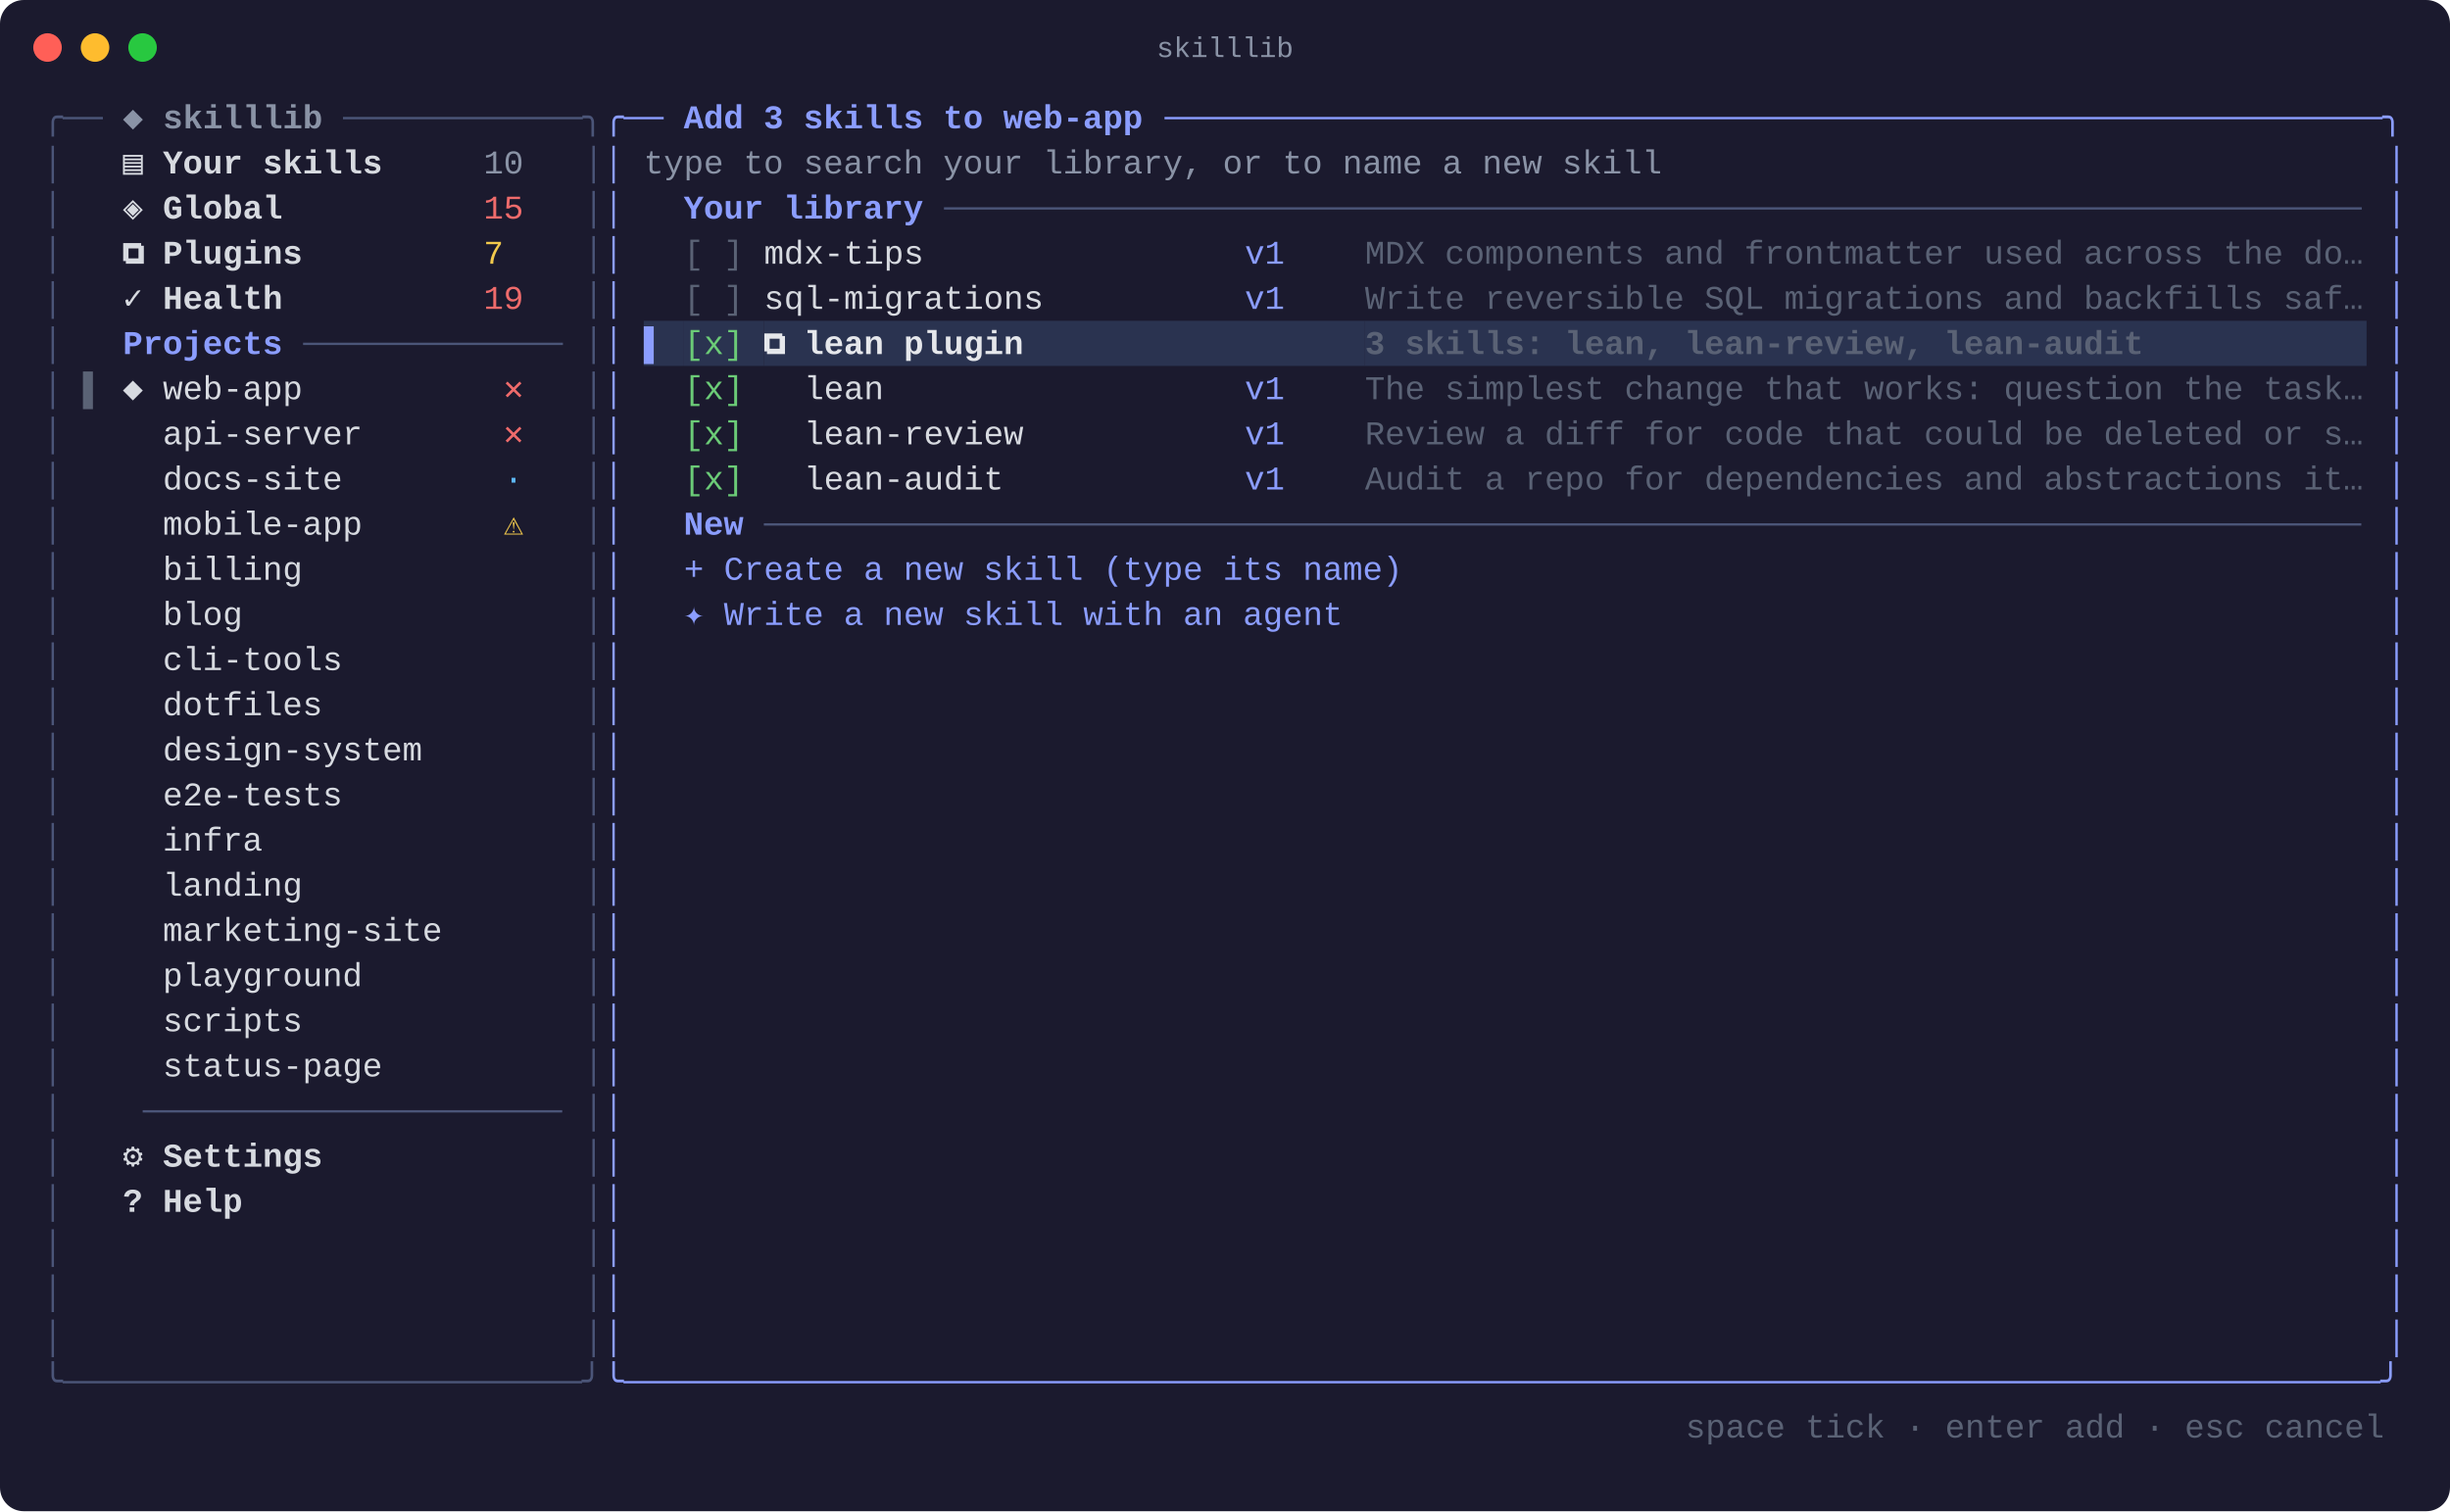
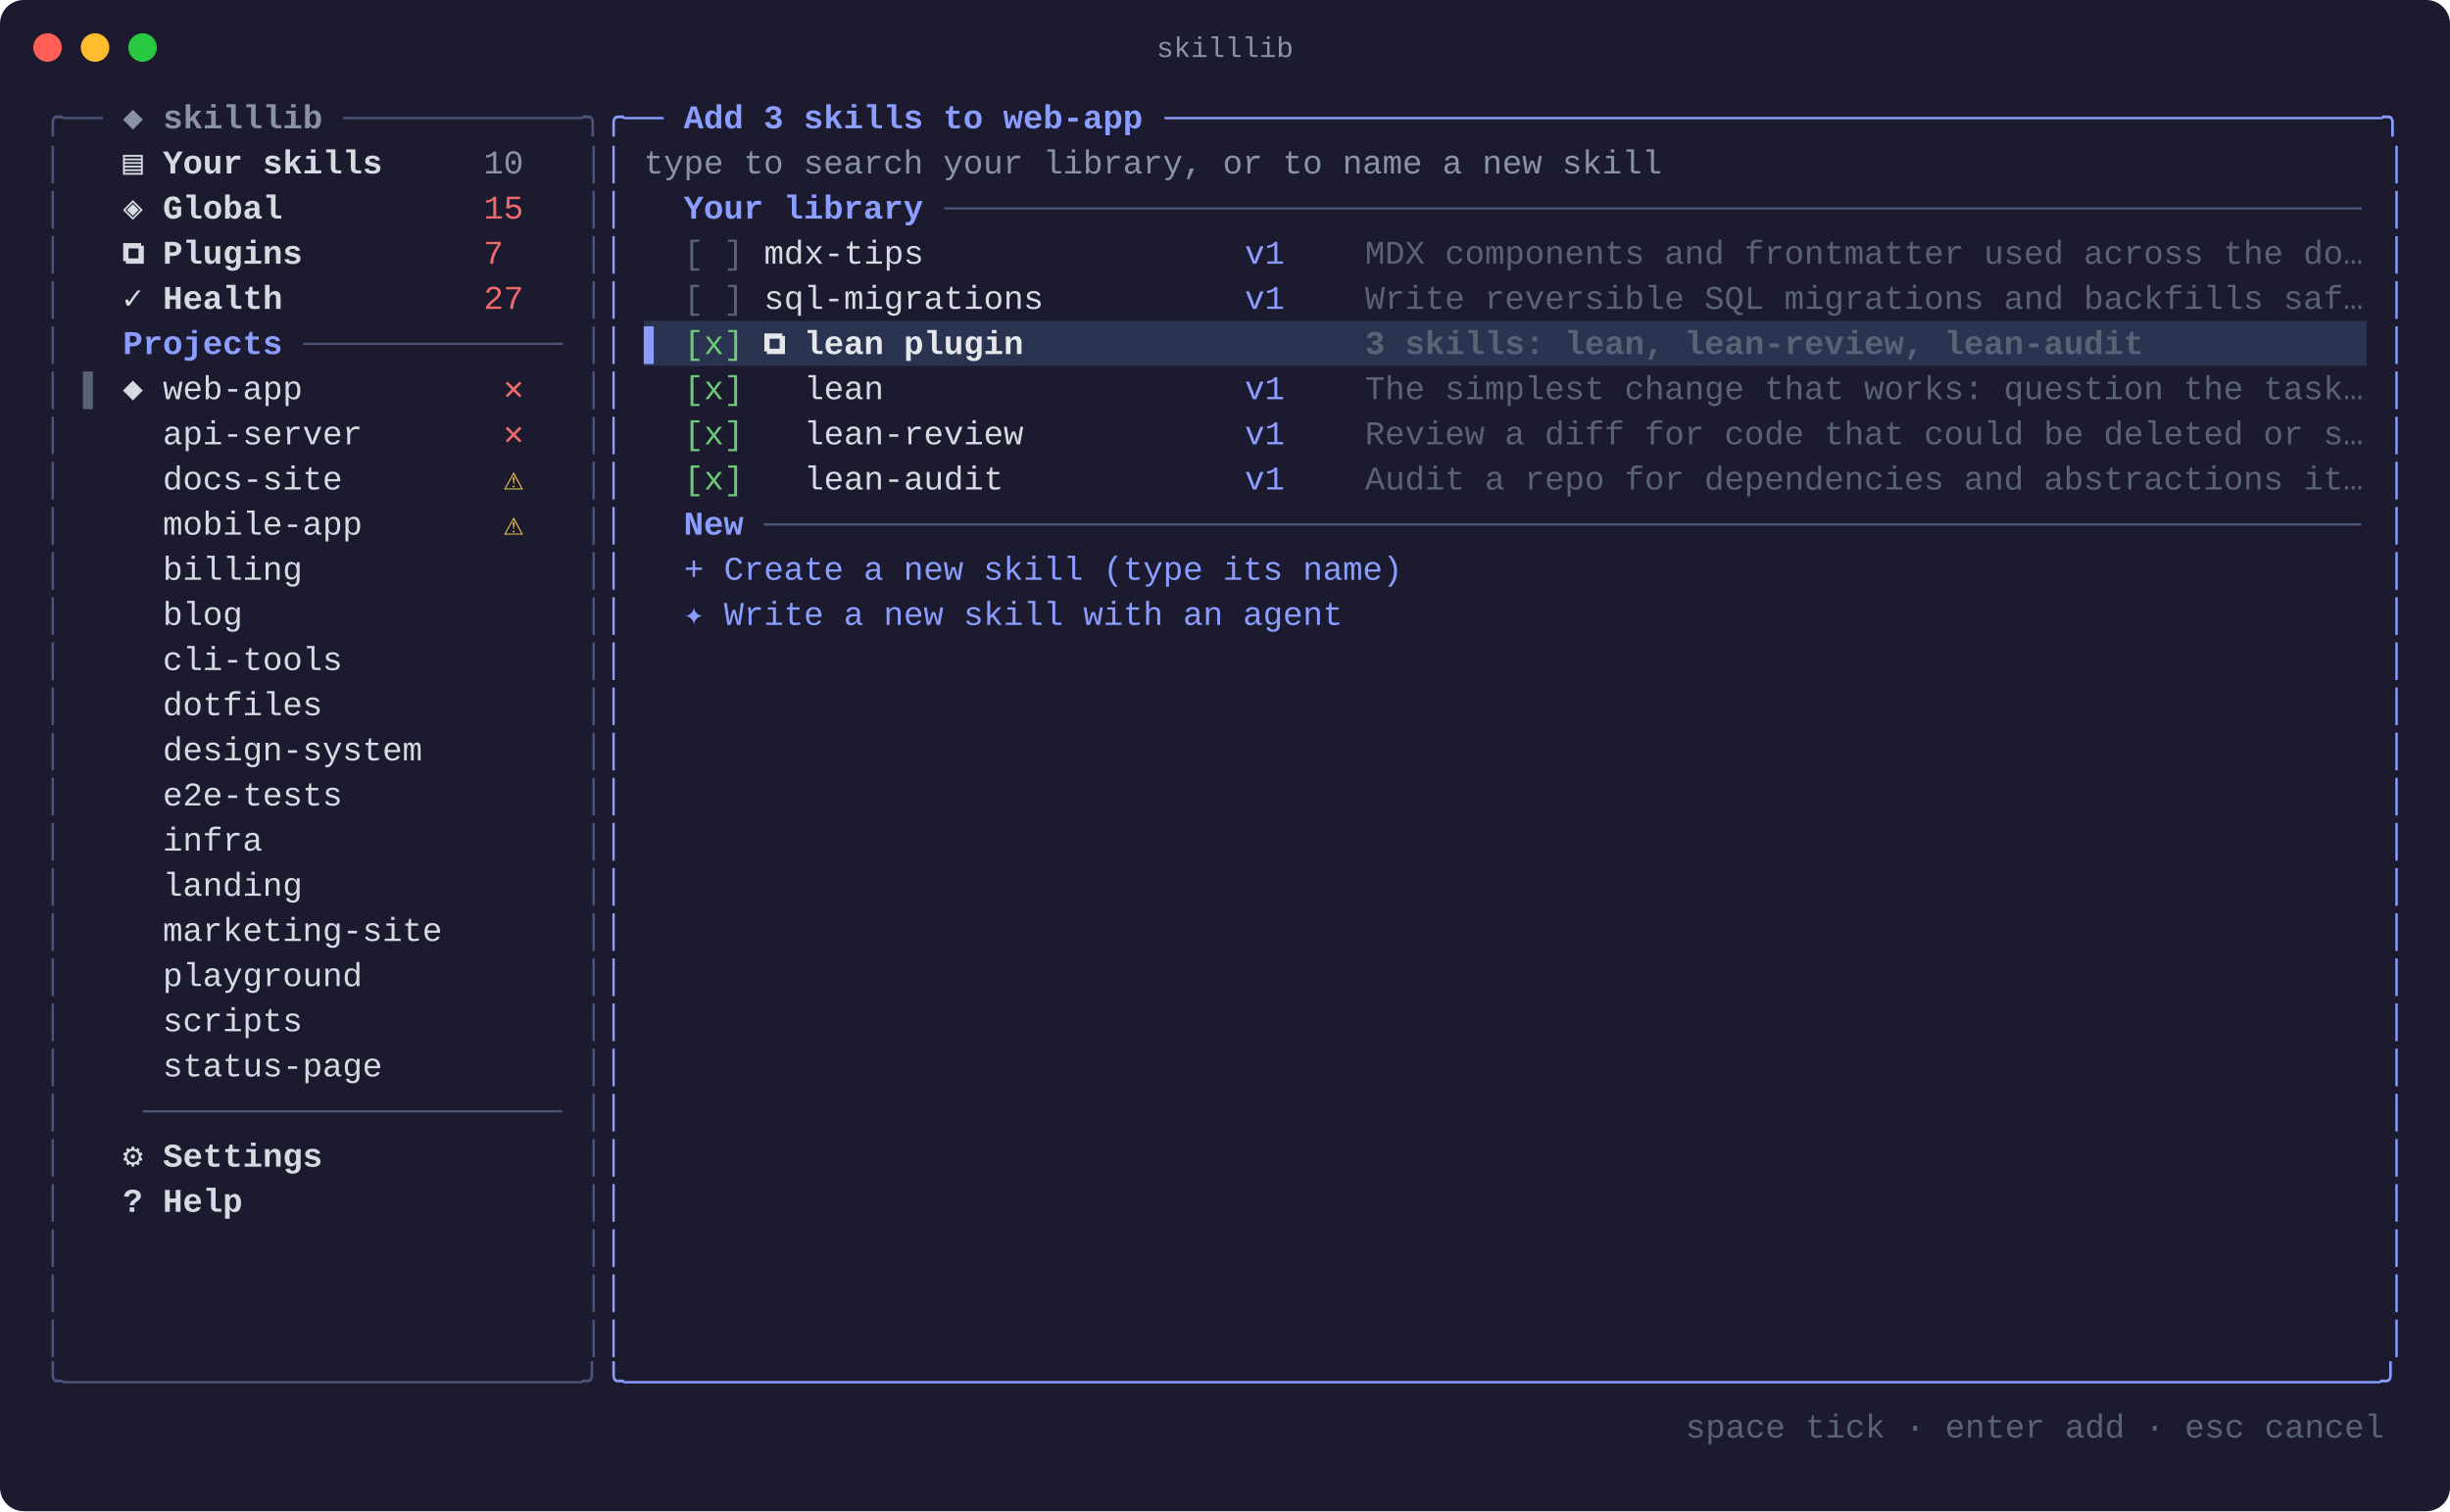
<svg xmlns="http://www.w3.org/2000/svg" width="1031" height="636" viewBox="0 0 1031 636" font-family="SFMono-Regular, Menlo, Consolas, 'Liberation Mono', monospace" font-size="14">
  <rect width="1031" height="636" rx="10" fill="#1b1a2e" />
  <circle cx="20" cy="20" r="6" fill="#ff5f57" />
  <circle cx="40" cy="20" r="6" fill="#febc2e" />
  <circle cx="60" cy="20" r="6" fill="#28c840" />
  <text x="515.5" y="24" fill="#8a93a6" font-size="12" text-anchor="middle">skilllib</text>
  <text x="18.0" y="54.0" fill="#4b5578" xml:space="preserve" textLength="25.3" lengthAdjust="spacingAndGlyphs">╭──</text>
  <text x="43.3" y="54.0" fill="#8a93a6" font-weight="bold" xml:space="preserve" textLength="101.2" lengthAdjust="spacingAndGlyphs"> ◆ skilllib </text>
  <text x="144.4" y="54.0" fill="#4b5578" xml:space="preserve" textLength="109.6" lengthAdjust="spacingAndGlyphs">────────────╮</text>
  <text x="254.0" y="54.0" fill="#8b9dff" xml:space="preserve" textLength="25.3" lengthAdjust="spacingAndGlyphs">╭──</text>
  <text x="279.3" y="54.0" fill="#8b9dff" font-weight="bold" xml:space="preserve" textLength="210.8" lengthAdjust="spacingAndGlyphs"> Add 3 skills to web-app </text>
  <text x="490.1" y="54.0" fill="#8b9dff" xml:space="preserve" textLength="522.7" lengthAdjust="spacingAndGlyphs">─────────────────────────────────────────────────────────────╮</text>
  <text x="18.0" y="73.0" fill="#4b5578" xml:space="preserve" textLength="8.4" lengthAdjust="spacingAndGlyphs">│</text>
  <text x="51.7" y="73.0" fill="#d7dae0" font-weight="bold" xml:space="preserve" textLength="151.7" lengthAdjust="spacingAndGlyphs">▤ Your skills     </text>
  <text x="203.5" y="73.0" fill="#8a93a6" xml:space="preserve" textLength="33.7" lengthAdjust="spacingAndGlyphs">10  </text>
  <text x="245.6" y="73.0" fill="#4b5578" xml:space="preserve" textLength="8.4" lengthAdjust="spacingAndGlyphs">│</text>
  <text x="254.0" y="73.0" fill="#8b9dff" xml:space="preserve" textLength="8.4" lengthAdjust="spacingAndGlyphs">│</text>
  <text x="270.9" y="73.0" fill="#8a93a6" xml:space="preserve" textLength="429.9" lengthAdjust="spacingAndGlyphs">type to search your library, or to name a new skill</text>
  <text x="1004.3" y="73.0" fill="#8b9dff" xml:space="preserve" textLength="8.4" lengthAdjust="spacingAndGlyphs">│</text>
  <text x="18.0" y="92.0" fill="#4b5578" xml:space="preserve" textLength="8.4" lengthAdjust="spacingAndGlyphs">│</text>
  <text x="51.7" y="92.0" fill="#d7dae0" font-weight="bold" xml:space="preserve" textLength="151.7" lengthAdjust="spacingAndGlyphs">◈ Global          </text>
  <text x="203.5" y="92.0" fill="#ef6b6b" xml:space="preserve" textLength="33.7" lengthAdjust="spacingAndGlyphs">15  </text>
  <text x="245.6" y="92.0" fill="#4b5578" xml:space="preserve" textLength="8.4" lengthAdjust="spacingAndGlyphs">│</text>
  <text x="254.0" y="92.0" fill="#8b9dff" xml:space="preserve" textLength="8.4" lengthAdjust="spacingAndGlyphs">│</text>
  <text x="270.9" y="92.0" fill="#8b9dff" font-weight="bold" xml:space="preserve" textLength="126.4" lengthAdjust="spacingAndGlyphs">  Your library </text>
  <text x="397.3" y="92.0" fill="#4b5578" xml:space="preserve" textLength="598.5" lengthAdjust="spacingAndGlyphs">───────────────────────────────────────────────────────────────────────</text>
  <text x="1004.3" y="92.0" fill="#8b9dff" xml:space="preserve" textLength="8.4" lengthAdjust="spacingAndGlyphs">│</text>
  <text x="18.0" y="111.0" fill="#4b5578" xml:space="preserve" textLength="8.4" lengthAdjust="spacingAndGlyphs">│</text>
  <text x="51.7" y="111.0" fill="#d7dae0" font-weight="bold" xml:space="preserve" textLength="151.7" lengthAdjust="spacingAndGlyphs">⧉ Plugins         </text>
-   <text x="203.5" y="111.0" fill="#f2c94c" xml:space="preserve" textLength="33.7" lengthAdjust="spacingAndGlyphs">7   </text>
+   <text x="203.5" y="111.0" fill="#ef6b6b" xml:space="preserve" textLength="33.7" lengthAdjust="spacingAndGlyphs">7   </text>
  <text x="245.6" y="111.0" fill="#4b5578" xml:space="preserve" textLength="8.4" lengthAdjust="spacingAndGlyphs">│</text>
  <text x="254.0" y="111.0" fill="#8b9dff" xml:space="preserve" textLength="8.4" lengthAdjust="spacingAndGlyphs">│</text>
  <text x="270.9" y="111.0" fill="#5a6275" xml:space="preserve" textLength="50.6" lengthAdjust="spacingAndGlyphs">  [ ] </text>
  <text x="321.5" y="111.0" fill="#d7dae0" xml:space="preserve" textLength="202.3" lengthAdjust="spacingAndGlyphs">mdx-tips                </text>
  <text x="523.8" y="111.0" fill="#8b9dff" xml:space="preserve" textLength="50.6" lengthAdjust="spacingAndGlyphs">v1    </text>
  <text x="574.4" y="111.0" fill="#5a6275" xml:space="preserve" textLength="421.5" lengthAdjust="spacingAndGlyphs">MDX components and frontmatter used across the do…</text>
  <text x="1004.3" y="111.0" fill="#8b9dff" xml:space="preserve" textLength="8.4" lengthAdjust="spacingAndGlyphs">│</text>
  <text x="18.0" y="130.0" fill="#4b5578" xml:space="preserve" textLength="8.4" lengthAdjust="spacingAndGlyphs">│</text>
  <text x="51.7" y="130.0" fill="#d7dae0" font-weight="bold" xml:space="preserve" textLength="151.7" lengthAdjust="spacingAndGlyphs">✓ Health          </text>
-   <text x="203.5" y="130.0" fill="#ef6b6b" xml:space="preserve" textLength="33.7" lengthAdjust="spacingAndGlyphs">19  </text>
+   <text x="203.5" y="130.0" fill="#ef6b6b" xml:space="preserve" textLength="33.7" lengthAdjust="spacingAndGlyphs">27  </text>
  <text x="245.6" y="130.0" fill="#4b5578" xml:space="preserve" textLength="8.4" lengthAdjust="spacingAndGlyphs">│</text>
  <text x="254.0" y="130.0" fill="#8b9dff" xml:space="preserve" textLength="8.4" lengthAdjust="spacingAndGlyphs">│</text>
  <text x="270.9" y="130.0" fill="#5a6275" xml:space="preserve" textLength="50.6" lengthAdjust="spacingAndGlyphs">  [ ] </text>
  <text x="321.5" y="130.0" fill="#d7dae0" xml:space="preserve" textLength="202.3" lengthAdjust="spacingAndGlyphs">sql-migrations          </text>
  <text x="523.8" y="130.0" fill="#8b9dff" xml:space="preserve" textLength="50.6" lengthAdjust="spacingAndGlyphs">v1    </text>
  <text x="574.4" y="130.0" fill="#5a6275" xml:space="preserve" textLength="421.5" lengthAdjust="spacingAndGlyphs">Write reversible SQL migrations and backfills saf…</text>
  <text x="1004.3" y="130.0" fill="#8b9dff" xml:space="preserve" textLength="8.4" lengthAdjust="spacingAndGlyphs">│</text>
  <text x="18.0" y="149.0" fill="#4b5578" xml:space="preserve" textLength="8.4" lengthAdjust="spacingAndGlyphs">│</text>
  <text x="34.9" y="149.0" fill="#8b9dff" font-weight="bold" xml:space="preserve" textLength="92.7" lengthAdjust="spacingAndGlyphs">  Projects </text>
  <text x="127.6" y="149.0" fill="#4b5578" xml:space="preserve" textLength="109.6" lengthAdjust="spacingAndGlyphs">─────────────</text>
  <text x="245.6" y="149.0" fill="#4b5578" xml:space="preserve" textLength="8.4" lengthAdjust="spacingAndGlyphs">│</text>
  <text x="254.0" y="149.0" fill="#8b9dff" xml:space="preserve" textLength="8.4" lengthAdjust="spacingAndGlyphs">│</text>
  <rect x="270.9" y="135.0" width="16.9" height="19" fill="#2a3350" />
  <text x="270.9" y="149.0" fill="#8b9dff" xml:space="preserve" textLength="16.9" lengthAdjust="spacingAndGlyphs">▌ </text>
  <rect x="287.8" y="135.0" width="33.7" height="19" fill="#2a3350" />
  <text x="287.8" y="149.0" fill="#6bcb77" xml:space="preserve" textLength="33.7" lengthAdjust="spacingAndGlyphs">[x] </text>
  <rect x="321.5" y="135.0" width="252.9" height="19" fill="#2a3350" />
  <text x="321.5" y="149.0" fill="#e5e7eb" font-weight="bold" xml:space="preserve" textLength="252.9" lengthAdjust="spacingAndGlyphs">⧉ lean plugin                 </text>
  <rect x="574.4" y="135.0" width="421.5" height="19" fill="#2a3350" />
  <text x="574.4" y="149.0" fill="#5a6275" font-weight="bold" xml:space="preserve" textLength="421.5" lengthAdjust="spacingAndGlyphs">3 skills: lean, lean-review, lean-audit           </text>
  <text x="1004.3" y="149.0" fill="#8b9dff" xml:space="preserve" textLength="8.4" lengthAdjust="spacingAndGlyphs">│</text>
  <text x="18.0" y="168.0" fill="#4b5578" xml:space="preserve" textLength="8.4" lengthAdjust="spacingAndGlyphs">│</text>
  <text x="34.9" y="168.0" fill="#5a6275" xml:space="preserve" textLength="16.9" lengthAdjust="spacingAndGlyphs">▌ </text>
  <text x="51.7" y="168.0" fill="#d7dae0" xml:space="preserve" textLength="160.2" lengthAdjust="spacingAndGlyphs">◆ web-app          </text>
  <text x="211.9" y="168.0" fill="#ef6b6b" xml:space="preserve" textLength="25.3" lengthAdjust="spacingAndGlyphs">✕  </text>
  <text x="245.6" y="168.0" fill="#4b5578" xml:space="preserve" textLength="8.4" lengthAdjust="spacingAndGlyphs">│</text>
  <text x="254.0" y="168.0" fill="#8b9dff" xml:space="preserve" textLength="8.4" lengthAdjust="spacingAndGlyphs">│</text>
  <text x="287.8" y="168.0" fill="#6bcb77" xml:space="preserve" textLength="33.7" lengthAdjust="spacingAndGlyphs">[x] </text>
  <text x="321.5" y="168.0" fill="#d7dae0" xml:space="preserve" textLength="202.3" lengthAdjust="spacingAndGlyphs">  lean                  </text>
  <text x="523.8" y="168.0" fill="#8b9dff" xml:space="preserve" textLength="50.6" lengthAdjust="spacingAndGlyphs">v1    </text>
  <text x="574.4" y="168.0" fill="#5a6275" xml:space="preserve" textLength="421.5" lengthAdjust="spacingAndGlyphs">The simplest change that works: question the task…</text>
  <text x="1004.3" y="168.0" fill="#8b9dff" xml:space="preserve" textLength="8.4" lengthAdjust="spacingAndGlyphs">│</text>
  <text x="18.0" y="187.0" fill="#4b5578" xml:space="preserve" textLength="8.4" lengthAdjust="spacingAndGlyphs">│</text>
  <text x="51.7" y="187.0" fill="#d7dae0" xml:space="preserve" textLength="160.2" lengthAdjust="spacingAndGlyphs">  api-server       </text>
  <text x="211.9" y="187.0" fill="#ef6b6b" xml:space="preserve" textLength="25.3" lengthAdjust="spacingAndGlyphs">✕  </text>
  <text x="245.6" y="187.0" fill="#4b5578" xml:space="preserve" textLength="8.4" lengthAdjust="spacingAndGlyphs">│</text>
  <text x="254.0" y="187.0" fill="#8b9dff" xml:space="preserve" textLength="8.4" lengthAdjust="spacingAndGlyphs">│</text>
  <text x="287.8" y="187.0" fill="#6bcb77" xml:space="preserve" textLength="33.7" lengthAdjust="spacingAndGlyphs">[x] </text>
  <text x="321.5" y="187.0" fill="#d7dae0" xml:space="preserve" textLength="202.3" lengthAdjust="spacingAndGlyphs">  lean-review           </text>
  <text x="523.8" y="187.0" fill="#8b9dff" xml:space="preserve" textLength="50.6" lengthAdjust="spacingAndGlyphs">v1    </text>
  <text x="574.4" y="187.0" fill="#5a6275" xml:space="preserve" textLength="421.5" lengthAdjust="spacingAndGlyphs">Review a diff for code that could be deleted or s…</text>
  <text x="1004.3" y="187.0" fill="#8b9dff" xml:space="preserve" textLength="8.4" lengthAdjust="spacingAndGlyphs">│</text>
  <text x="18.0" y="206.0" fill="#4b5578" xml:space="preserve" textLength="8.4" lengthAdjust="spacingAndGlyphs">│</text>
  <text x="51.7" y="206.0" fill="#d7dae0" xml:space="preserve" textLength="160.2" lengthAdjust="spacingAndGlyphs">  docs-site        </text>
-   <text x="211.9" y="206.0" fill="#5eb8f7" xml:space="preserve" textLength="25.3" lengthAdjust="spacingAndGlyphs">·  </text>
+   <text x="211.9" y="206.0" fill="#f2c94c" xml:space="preserve" textLength="25.3" lengthAdjust="spacingAndGlyphs">⚠  </text>
  <text x="245.6" y="206.0" fill="#4b5578" xml:space="preserve" textLength="8.4" lengthAdjust="spacingAndGlyphs">│</text>
  <text x="254.0" y="206.0" fill="#8b9dff" xml:space="preserve" textLength="8.4" lengthAdjust="spacingAndGlyphs">│</text>
  <text x="287.8" y="206.0" fill="#6bcb77" xml:space="preserve" textLength="33.7" lengthAdjust="spacingAndGlyphs">[x] </text>
  <text x="321.5" y="206.0" fill="#d7dae0" xml:space="preserve" textLength="202.3" lengthAdjust="spacingAndGlyphs">  lean-audit            </text>
  <text x="523.8" y="206.0" fill="#8b9dff" xml:space="preserve" textLength="50.6" lengthAdjust="spacingAndGlyphs">v1    </text>
  <text x="574.4" y="206.0" fill="#5a6275" xml:space="preserve" textLength="421.5" lengthAdjust="spacingAndGlyphs">Audit a repo for dependencies and abstractions it…</text>
  <text x="1004.3" y="206.0" fill="#8b9dff" xml:space="preserve" textLength="8.4" lengthAdjust="spacingAndGlyphs">│</text>
  <text x="18.0" y="225.0" fill="#4b5578" xml:space="preserve" textLength="8.4" lengthAdjust="spacingAndGlyphs">│</text>
  <text x="51.7" y="225.0" fill="#d7dae0" xml:space="preserve" textLength="160.2" lengthAdjust="spacingAndGlyphs">  mobile-app       </text>
  <text x="211.9" y="225.0" fill="#f2c94c" xml:space="preserve" textLength="25.3" lengthAdjust="spacingAndGlyphs">⚠  </text>
  <text x="245.6" y="225.0" fill="#4b5578" xml:space="preserve" textLength="8.4" lengthAdjust="spacingAndGlyphs">│</text>
  <text x="254.0" y="225.0" fill="#8b9dff" xml:space="preserve" textLength="8.4" lengthAdjust="spacingAndGlyphs">│</text>
  <text x="270.9" y="225.0" fill="#8b9dff" font-weight="bold" xml:space="preserve" textLength="50.6" lengthAdjust="spacingAndGlyphs">  New </text>
  <text x="321.5" y="225.0" fill="#4b5578" xml:space="preserve" textLength="674.4" lengthAdjust="spacingAndGlyphs">────────────────────────────────────────────────────────────────────────────────</text>
  <text x="1004.3" y="225.0" fill="#8b9dff" xml:space="preserve" textLength="8.4" lengthAdjust="spacingAndGlyphs">│</text>
  <text x="18.0" y="244.0" fill="#4b5578" xml:space="preserve" textLength="8.4" lengthAdjust="spacingAndGlyphs">│</text>
  <text x="51.7" y="244.0" fill="#d7dae0" xml:space="preserve" textLength="193.9" lengthAdjust="spacingAndGlyphs">  billing              </text>
  <text x="245.6" y="244.0" fill="#4b5578" xml:space="preserve" textLength="8.4" lengthAdjust="spacingAndGlyphs">│</text>
  <text x="254.0" y="244.0" fill="#8b9dff" xml:space="preserve" textLength="8.4" lengthAdjust="spacingAndGlyphs">│</text>
  <text x="287.8" y="244.0" fill="#8b9dff" xml:space="preserve" textLength="708.1" lengthAdjust="spacingAndGlyphs">+ Create a new skill (type its name)                                                </text>
  <text x="1004.3" y="244.0" fill="#8b9dff" xml:space="preserve" textLength="8.4" lengthAdjust="spacingAndGlyphs">│</text>
  <text x="18.0" y="263.0" fill="#4b5578" xml:space="preserve" textLength="8.4" lengthAdjust="spacingAndGlyphs">│</text>
  <text x="51.7" y="263.0" fill="#d7dae0" xml:space="preserve" textLength="193.9" lengthAdjust="spacingAndGlyphs">  blog                 </text>
  <text x="245.6" y="263.0" fill="#4b5578" xml:space="preserve" textLength="8.4" lengthAdjust="spacingAndGlyphs">│</text>
  <text x="254.0" y="263.0" fill="#8b9dff" xml:space="preserve" textLength="8.4" lengthAdjust="spacingAndGlyphs">│</text>
  <text x="287.8" y="263.0" fill="#8b9dff" xml:space="preserve" textLength="708.1" lengthAdjust="spacingAndGlyphs">✦ Write a new skill with an agent                                                   </text>
  <text x="1004.3" y="263.0" fill="#8b9dff" xml:space="preserve" textLength="8.4" lengthAdjust="spacingAndGlyphs">│</text>
  <text x="18.0" y="282.0" fill="#4b5578" xml:space="preserve" textLength="8.4" lengthAdjust="spacingAndGlyphs">│</text>
  <text x="51.7" y="282.0" fill="#d7dae0" xml:space="preserve" textLength="193.9" lengthAdjust="spacingAndGlyphs">  cli-tools            </text>
  <text x="245.6" y="282.0" fill="#4b5578" xml:space="preserve" textLength="8.4" lengthAdjust="spacingAndGlyphs">│</text>
  <text x="254.0" y="282.0" fill="#8b9dff" xml:space="preserve" textLength="8.4" lengthAdjust="spacingAndGlyphs">│</text>
  <text x="1004.3" y="282.0" fill="#8b9dff" xml:space="preserve" textLength="8.4" lengthAdjust="spacingAndGlyphs">│</text>
  <text x="18.0" y="301.0" fill="#4b5578" xml:space="preserve" textLength="8.4" lengthAdjust="spacingAndGlyphs">│</text>
  <text x="51.7" y="301.0" fill="#d7dae0" xml:space="preserve" textLength="193.9" lengthAdjust="spacingAndGlyphs">  dotfiles             </text>
  <text x="245.6" y="301.0" fill="#4b5578" xml:space="preserve" textLength="8.4" lengthAdjust="spacingAndGlyphs">│</text>
  <text x="254.0" y="301.0" fill="#8b9dff" xml:space="preserve" textLength="8.4" lengthAdjust="spacingAndGlyphs">│</text>
  <text x="1004.3" y="301.0" fill="#8b9dff" xml:space="preserve" textLength="8.4" lengthAdjust="spacingAndGlyphs">│</text>
  <text x="18.0" y="320.0" fill="#4b5578" xml:space="preserve" textLength="8.4" lengthAdjust="spacingAndGlyphs">│</text>
  <text x="51.7" y="320.0" fill="#d7dae0" xml:space="preserve" textLength="193.9" lengthAdjust="spacingAndGlyphs">  design-system        </text>
  <text x="245.6" y="320.0" fill="#4b5578" xml:space="preserve" textLength="8.4" lengthAdjust="spacingAndGlyphs">│</text>
  <text x="254.0" y="320.0" fill="#8b9dff" xml:space="preserve" textLength="8.4" lengthAdjust="spacingAndGlyphs">│</text>
  <text x="1004.3" y="320.0" fill="#8b9dff" xml:space="preserve" textLength="8.4" lengthAdjust="spacingAndGlyphs">│</text>
  <text x="18.0" y="339.0" fill="#4b5578" xml:space="preserve" textLength="8.4" lengthAdjust="spacingAndGlyphs">│</text>
  <text x="51.7" y="339.0" fill="#d7dae0" xml:space="preserve" textLength="193.9" lengthAdjust="spacingAndGlyphs">  e2e-tests            </text>
  <text x="245.6" y="339.0" fill="#4b5578" xml:space="preserve" textLength="8.4" lengthAdjust="spacingAndGlyphs">│</text>
  <text x="254.0" y="339.0" fill="#8b9dff" xml:space="preserve" textLength="8.4" lengthAdjust="spacingAndGlyphs">│</text>
  <text x="1004.3" y="339.0" fill="#8b9dff" xml:space="preserve" textLength="8.4" lengthAdjust="spacingAndGlyphs">│</text>
  <text x="18.0" y="358.0" fill="#4b5578" xml:space="preserve" textLength="8.4" lengthAdjust="spacingAndGlyphs">│</text>
  <text x="51.7" y="358.0" fill="#d7dae0" xml:space="preserve" textLength="193.9" lengthAdjust="spacingAndGlyphs">  infra                </text>
  <text x="245.6" y="358.0" fill="#4b5578" xml:space="preserve" textLength="8.4" lengthAdjust="spacingAndGlyphs">│</text>
  <text x="254.0" y="358.0" fill="#8b9dff" xml:space="preserve" textLength="8.4" lengthAdjust="spacingAndGlyphs">│</text>
  <text x="1004.3" y="358.0" fill="#8b9dff" xml:space="preserve" textLength="8.4" lengthAdjust="spacingAndGlyphs">│</text>
  <text x="18.0" y="377.0" fill="#4b5578" xml:space="preserve" textLength="8.4" lengthAdjust="spacingAndGlyphs">│</text>
  <text x="51.7" y="377.0" fill="#d7dae0" xml:space="preserve" textLength="193.9" lengthAdjust="spacingAndGlyphs">  landing              </text>
  <text x="245.6" y="377.0" fill="#4b5578" xml:space="preserve" textLength="8.4" lengthAdjust="spacingAndGlyphs">│</text>
  <text x="254.0" y="377.0" fill="#8b9dff" xml:space="preserve" textLength="8.4" lengthAdjust="spacingAndGlyphs">│</text>
  <text x="1004.3" y="377.0" fill="#8b9dff" xml:space="preserve" textLength="8.4" lengthAdjust="spacingAndGlyphs">│</text>
  <text x="18.0" y="396.0" fill="#4b5578" xml:space="preserve" textLength="8.4" lengthAdjust="spacingAndGlyphs">│</text>
  <text x="51.7" y="396.0" fill="#d7dae0" xml:space="preserve" textLength="193.9" lengthAdjust="spacingAndGlyphs">  marketing-site       </text>
  <text x="245.6" y="396.0" fill="#4b5578" xml:space="preserve" textLength="8.4" lengthAdjust="spacingAndGlyphs">│</text>
  <text x="254.0" y="396.0" fill="#8b9dff" xml:space="preserve" textLength="8.4" lengthAdjust="spacingAndGlyphs">│</text>
  <text x="1004.3" y="396.0" fill="#8b9dff" xml:space="preserve" textLength="8.4" lengthAdjust="spacingAndGlyphs">│</text>
  <text x="18.0" y="415.0" fill="#4b5578" xml:space="preserve" textLength="8.4" lengthAdjust="spacingAndGlyphs">│</text>
  <text x="51.7" y="415.0" fill="#d7dae0" xml:space="preserve" textLength="193.9" lengthAdjust="spacingAndGlyphs">  playground           </text>
  <text x="245.6" y="415.0" fill="#4b5578" xml:space="preserve" textLength="8.4" lengthAdjust="spacingAndGlyphs">│</text>
  <text x="254.0" y="415.0" fill="#8b9dff" xml:space="preserve" textLength="8.4" lengthAdjust="spacingAndGlyphs">│</text>
  <text x="1004.3" y="415.0" fill="#8b9dff" xml:space="preserve" textLength="8.4" lengthAdjust="spacingAndGlyphs">│</text>
  <text x="18.0" y="434.0" fill="#4b5578" xml:space="preserve" textLength="8.4" lengthAdjust="spacingAndGlyphs">│</text>
  <text x="51.7" y="434.0" fill="#d7dae0" xml:space="preserve" textLength="193.9" lengthAdjust="spacingAndGlyphs">  scripts              </text>
  <text x="245.6" y="434.0" fill="#4b5578" xml:space="preserve" textLength="8.4" lengthAdjust="spacingAndGlyphs">│</text>
  <text x="254.0" y="434.0" fill="#8b9dff" xml:space="preserve" textLength="8.4" lengthAdjust="spacingAndGlyphs">│</text>
  <text x="1004.3" y="434.0" fill="#8b9dff" xml:space="preserve" textLength="8.4" lengthAdjust="spacingAndGlyphs">│</text>
  <text x="18.0" y="453.0" fill="#4b5578" xml:space="preserve" textLength="8.4" lengthAdjust="spacingAndGlyphs">│</text>
  <text x="51.7" y="453.0" fill="#d7dae0" xml:space="preserve" textLength="193.9" lengthAdjust="spacingAndGlyphs">  status-page          </text>
  <text x="245.6" y="453.0" fill="#4b5578" xml:space="preserve" textLength="8.4" lengthAdjust="spacingAndGlyphs">│</text>
  <text x="254.0" y="453.0" fill="#8b9dff" xml:space="preserve" textLength="8.4" lengthAdjust="spacingAndGlyphs">│</text>
  <text x="1004.3" y="453.0" fill="#8b9dff" xml:space="preserve" textLength="8.4" lengthAdjust="spacingAndGlyphs">│</text>
  <text x="18.0" y="472.0" fill="#4b5578" xml:space="preserve" textLength="8.4" lengthAdjust="spacingAndGlyphs">│</text>
  <text x="60.1" y="472.0" fill="#4b5578" xml:space="preserve" textLength="177.0" lengthAdjust="spacingAndGlyphs">─────────────────────</text>
  <text x="245.6" y="472.0" fill="#4b5578" xml:space="preserve" textLength="8.4" lengthAdjust="spacingAndGlyphs">│</text>
  <text x="254.0" y="472.0" fill="#8b9dff" xml:space="preserve" textLength="8.4" lengthAdjust="spacingAndGlyphs">│</text>
  <text x="1004.3" y="472.0" fill="#8b9dff" xml:space="preserve" textLength="8.4" lengthAdjust="spacingAndGlyphs">│</text>
  <text x="18.0" y="491.0" fill="#4b5578" xml:space="preserve" textLength="8.4" lengthAdjust="spacingAndGlyphs">│</text>
  <text x="51.7" y="491.0" fill="#d7dae0" font-weight="bold" xml:space="preserve" textLength="185.5" lengthAdjust="spacingAndGlyphs">⚙ Settings            </text>
  <text x="245.6" y="491.0" fill="#4b5578" xml:space="preserve" textLength="8.4" lengthAdjust="spacingAndGlyphs">│</text>
  <text x="254.0" y="491.0" fill="#8b9dff" xml:space="preserve" textLength="8.4" lengthAdjust="spacingAndGlyphs">│</text>
  <text x="1004.3" y="491.0" fill="#8b9dff" xml:space="preserve" textLength="8.4" lengthAdjust="spacingAndGlyphs">│</text>
  <text x="18.0" y="510.0" fill="#4b5578" xml:space="preserve" textLength="8.4" lengthAdjust="spacingAndGlyphs">│</text>
  <text x="51.7" y="510.0" fill="#d7dae0" font-weight="bold" xml:space="preserve" textLength="185.5" lengthAdjust="spacingAndGlyphs">? Help                </text>
  <text x="245.6" y="510.0" fill="#4b5578" xml:space="preserve" textLength="8.4" lengthAdjust="spacingAndGlyphs">│</text>
  <text x="254.0" y="510.0" fill="#8b9dff" xml:space="preserve" textLength="8.4" lengthAdjust="spacingAndGlyphs">│</text>
  <text x="1004.3" y="510.0" fill="#8b9dff" xml:space="preserve" textLength="8.4" lengthAdjust="spacingAndGlyphs">│</text>
  <text x="18.0" y="529.0" fill="#4b5578" xml:space="preserve" textLength="8.4" lengthAdjust="spacingAndGlyphs">│</text>
  <text x="245.6" y="529.0" fill="#4b5578" xml:space="preserve" textLength="8.4" lengthAdjust="spacingAndGlyphs">│</text>
  <text x="254.0" y="529.0" fill="#8b9dff" xml:space="preserve" textLength="8.4" lengthAdjust="spacingAndGlyphs">│</text>
  <text x="1004.3" y="529.0" fill="#8b9dff" xml:space="preserve" textLength="8.4" lengthAdjust="spacingAndGlyphs">│</text>
  <text x="18.0" y="548.0" fill="#4b5578" xml:space="preserve" textLength="8.4" lengthAdjust="spacingAndGlyphs">│</text>
  <text x="245.6" y="548.0" fill="#4b5578" xml:space="preserve" textLength="8.4" lengthAdjust="spacingAndGlyphs">│</text>
  <text x="254.0" y="548.0" fill="#8b9dff" xml:space="preserve" textLength="8.4" lengthAdjust="spacingAndGlyphs">│</text>
  <text x="1004.3" y="548.0" fill="#8b9dff" xml:space="preserve" textLength="8.4" lengthAdjust="spacingAndGlyphs">│</text>
  <text x="18.0" y="567.0" fill="#4b5578" xml:space="preserve" textLength="8.4" lengthAdjust="spacingAndGlyphs">│</text>
  <text x="245.6" y="567.0" fill="#4b5578" xml:space="preserve" textLength="8.4" lengthAdjust="spacingAndGlyphs">│</text>
  <text x="254.0" y="567.0" fill="#8b9dff" xml:space="preserve" textLength="8.4" lengthAdjust="spacingAndGlyphs">│</text>
  <text x="1004.3" y="567.0" fill="#8b9dff" xml:space="preserve" textLength="8.4" lengthAdjust="spacingAndGlyphs">│</text>
  <text x="18.0" y="586.0" fill="#4b5578" xml:space="preserve" textLength="236.0" lengthAdjust="spacingAndGlyphs">╰──────────────────────────╯</text>
  <text x="254.0" y="586.0" fill="#8b9dff" xml:space="preserve" textLength="758.7" lengthAdjust="spacingAndGlyphs">╰────────────────────────────────────────────────────────────────────────────────────────╯</text>
  <text x="709.3" y="605.0" fill="#5a6275" xml:space="preserve" textLength="303.5" lengthAdjust="spacingAndGlyphs">space tick · enter add · esc cancel </text>
</svg>
